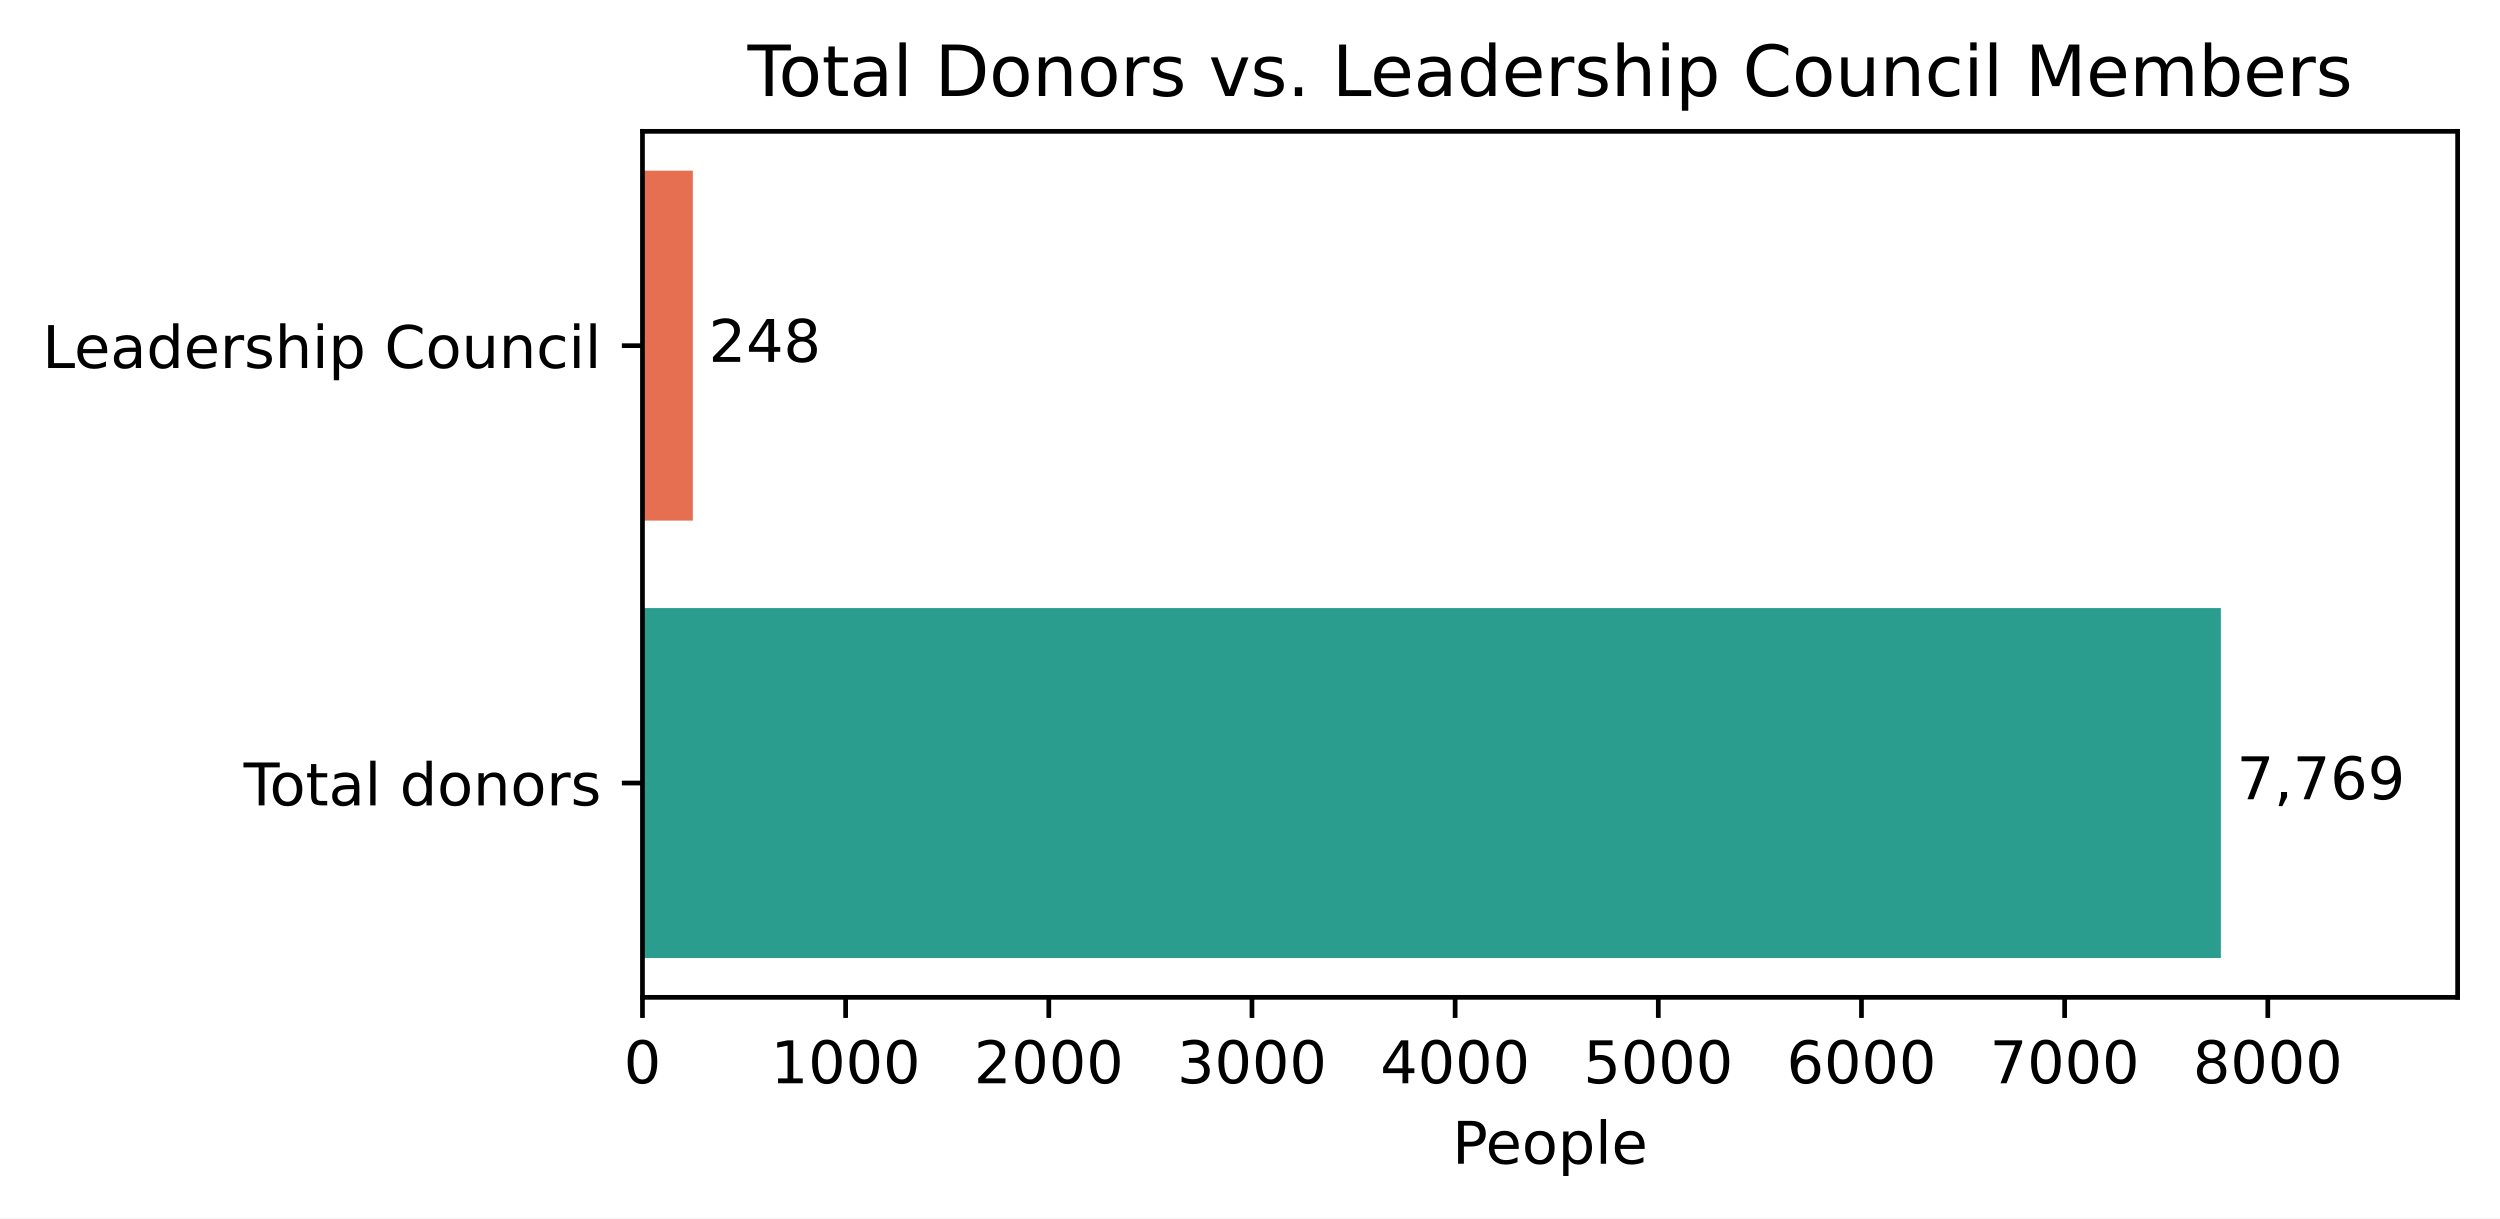
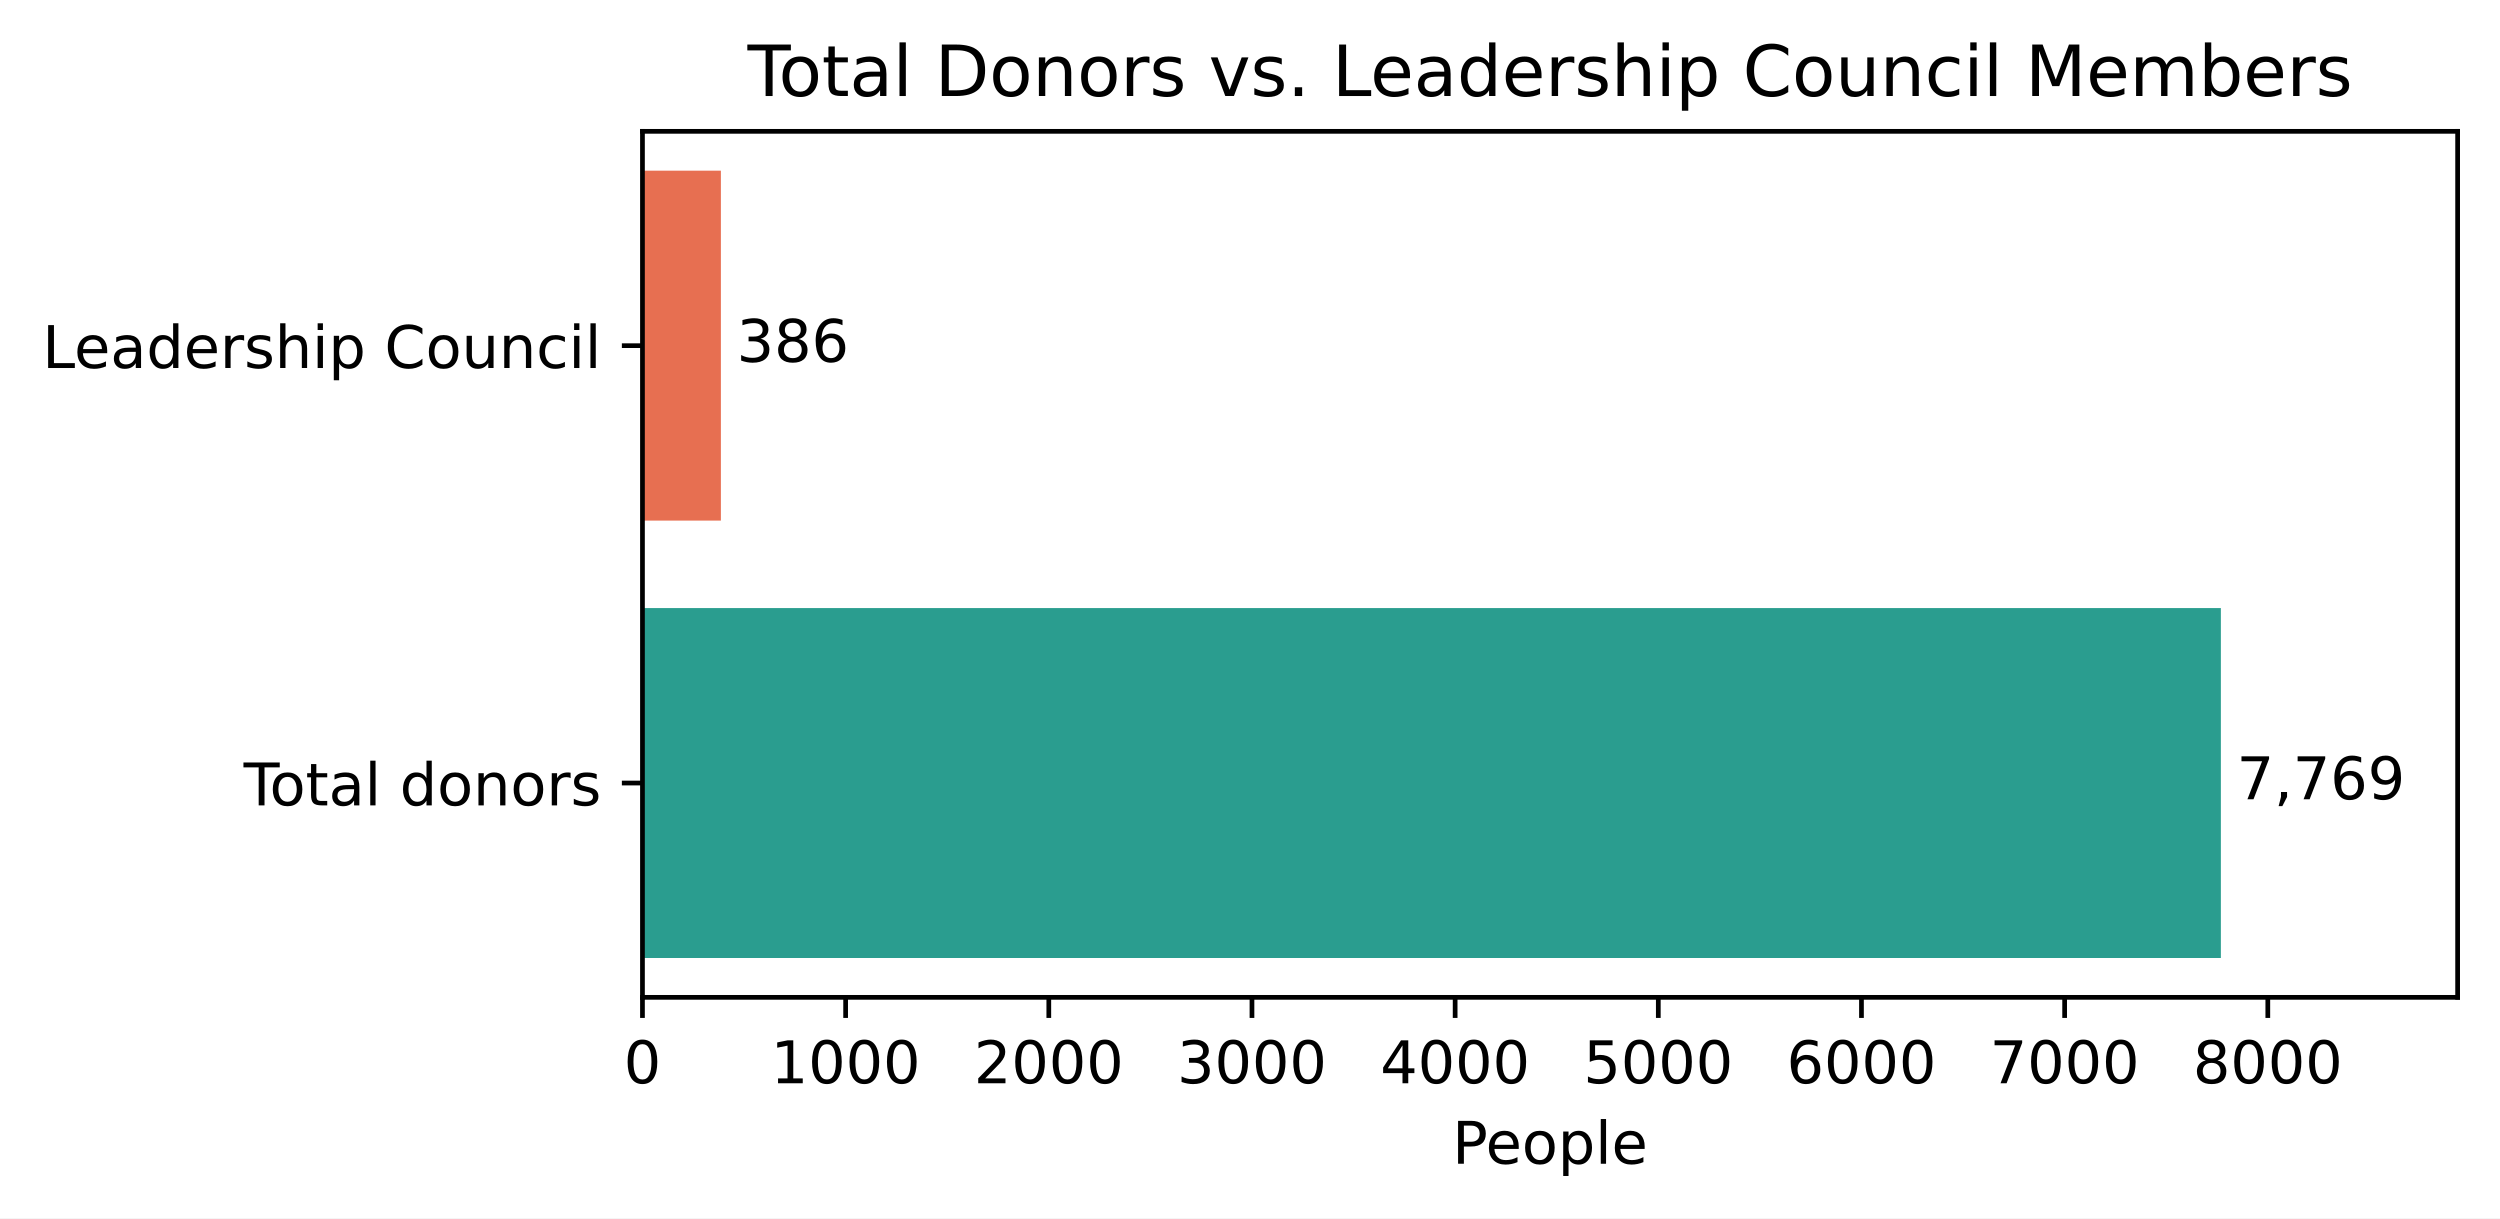
<svg xmlns="http://www.w3.org/2000/svg" xmlns:xlink="http://www.w3.org/1999/xlink" width="424.823pt" height="207.034pt" viewBox="0 0 424.823 207.034" version="1.1">
  <defs>
    <style type="text/css">*{stroke-linejoin: round; stroke-linecap: butt}</style>
  </defs>
  <g id="figure_1">
    <g id="patch_1">
      <path d="M 0 207.034  L 424.823 207.034  L 424.823 0  L 0 0  z " style="fill: #ffffff" />
    </g>
    <g id="axes_1">
      <g id="patch_2">
        <path d="M 109.173 169.478  L 417.623 169.478  L 417.623 22.318  L 109.173 22.318  z " style="fill: #ffffff" />
      </g>
      <g id="patch_3">
-         <path d="M 109.173 162.789  L 377.391 162.789  L 377.391 103.33  L 109.173 103.33  z " clip-path="url(#p020aedc152)" style="fill: #2a9d8f" />
+         <path d="M 109.173 162.789  L 377.391 162.789  L 377.391 103.33  L 109.173 103.33  z " clip-path="url(#p00e4f0ce18)" style="fill: #2a9d8f" />
      </g>
      <g id="patch_4">
-         <path d="M 109.173 88.466  L 117.735 88.466  L 117.735 29.007  L 109.173 29.007  z " clip-path="url(#p020aedc152)" style="fill: #e76f51" />
+         <path d="M 109.173 88.466  L 122.5 88.466  L 122.5 29.007  L 109.173 29.007  z " clip-path="url(#p00e4f0ce18)" style="fill: #e76f51" />
      </g>
      <g id="matplotlib.axis_1">
        <g id="xtick_1">
          <g id="line2d_1">
            <defs>
-               <path id="m3db83bd6da" d="M 0 0  L 0 3.5  " style="stroke: #000000; stroke-width: 0.8" />
+               <path id="m7de69a98cd" d="M 0 0  L 0 3.5  " style="stroke: #000000; stroke-width: 0.8" />
            </defs>
            <g>
-               <use xlink:href="#m3db83bd6da" x="109.173" y="169.478" style="stroke: #000000; stroke-width: 0.8" />
+               <use xlink:href="#m7de69a98cd" x="109.173" y="169.478" style="stroke: #000000; stroke-width: 0.8" />
            </g>
          </g>
          <g id="text_1">
            <g transform="translate(105.9922 184.0766) scale(0.1 -0.1)">
              <defs>
                <path id="DejaVuSans-30" d="M 2034 4250  Q 1547 4250 1301 3770  Q 1056 3291 1056 2328  Q 1056 1369 1301 889  Q 1547 409 2034 409  Q 2525 409 2770 889  Q 3016 1369 3016 2328  Q 3016 3291 2770 3770  Q 2525 4250 2034 4250  z M 2034 4750  Q 2819 4750 3233 4129  Q 3647 3509 3647 2328  Q 3647 1150 3233 529  Q 2819 -91 2034 -91  Q 1250 -91 836 529  Q 422 1150 422 2328  Q 422 3509 836 4129  Q 1250 4750 2034 4750  z " transform="scale(0.015625)" />
              </defs>
              <use xlink:href="#DejaVuSans-30" />
            </g>
          </g>
        </g>
        <g id="xtick_2">
          <g id="line2d_2">
            <g>
-               <use xlink:href="#m3db83bd6da" x="143.697" y="169.478" style="stroke: #000000; stroke-width: 0.8" />
+               <use xlink:href="#m7de69a98cd" x="143.697" y="169.478" style="stroke: #000000; stroke-width: 0.8" />
            </g>
          </g>
          <g id="text_2">
            <g transform="translate(130.9725 184.0766) scale(0.1 -0.1)">
              <defs>
                <path id="DejaVuSans-31" d="M 794 531  L 1825 531  L 1825 4091  L 703 3866  L 703 4441  L 1819 4666  L 2450 4666  L 2450 531  L 3481 531  L 3481 0  L 794 0  L 794 531  z " transform="scale(0.015625)" />
              </defs>
              <use xlink:href="#DejaVuSans-31" />
              <use xlink:href="#DejaVuSans-30" transform="translate(63.62305 0)" />
              <use xlink:href="#DejaVuSans-30" transform="translate(127.2461 0)" />
              <use xlink:href="#DejaVuSans-30" transform="translate(190.8691 0)" />
            </g>
          </g>
        </g>
        <g id="xtick_3">
          <g id="line2d_3">
            <g>
-               <use xlink:href="#m3db83bd6da" x="178.222" y="169.478" style="stroke: #000000; stroke-width: 0.8" />
+               <use xlink:href="#m7de69a98cd" x="178.222" y="169.478" style="stroke: #000000; stroke-width: 0.8" />
            </g>
          </g>
          <g id="text_3">
            <g transform="translate(165.4966 184.0766) scale(0.1 -0.1)">
              <defs>
                <path id="DejaVuSans-32" d="M 1228 531  L 3431 531  L 3431 0  L 469 0  L 469 531  Q 828 903 1448 1529  Q 2069 2156 2228 2338  Q 2531 2678 2651 2914  Q 2772 3150 2772 3378  Q 2772 3750 2511 3984  Q 2250 4219 1831 4219  Q 1534 4219 1204 4116  Q 875 4013 500 3803  L 500 4441  Q 881 4594 1212 4672  Q 1544 4750 1819 4750  Q 2544 4750 2975 4387  Q 3406 4025 3406 3419  Q 3406 3131 3298 2873  Q 3191 2616 2906 2266  Q 2828 2175 2409 1742  Q 1991 1309 1228 531  z " transform="scale(0.015625)" />
              </defs>
              <use xlink:href="#DejaVuSans-32" />
              <use xlink:href="#DejaVuSans-30" transform="translate(63.62305 0)" />
              <use xlink:href="#DejaVuSans-30" transform="translate(127.2461 0)" />
              <use xlink:href="#DejaVuSans-30" transform="translate(190.8691 0)" />
            </g>
          </g>
        </g>
        <g id="xtick_4">
          <g id="line2d_4">
            <g>
-               <use xlink:href="#m3db83bd6da" x="212.746" y="169.478" style="stroke: #000000; stroke-width: 0.8" />
+               <use xlink:href="#m7de69a98cd" x="212.746" y="169.478" style="stroke: #000000; stroke-width: 0.8" />
            </g>
          </g>
          <g id="text_4">
            <g transform="translate(200.0206 184.0766) scale(0.1 -0.1)">
              <defs>
                <path id="DejaVuSans-33" d="M 2597 2516  Q 3050 2419 3304 2112  Q 3559 1806 3559 1356  Q 3559 666 3084 287  Q 2609 -91 1734 -91  Q 1441 -91 1130 -33  Q 819 25 488 141  L 488 750  Q 750 597 1062 519  Q 1375 441 1716 441  Q 2309 441 2620 675  Q 2931 909 2931 1356  Q 2931 1769 2642 2001  Q 2353 2234 1838 2234  L 1294 2234  L 1294 2753  L 1863 2753  Q 2328 2753 2575 2939  Q 2822 3125 2822 3475  Q 2822 3834 2567 4026  Q 2313 4219 1838 4219  Q 1578 4219 1281 4162  Q 984 4106 628 3988  L 628 4550  Q 988 4650 1302 4700  Q 1616 4750 1894 4750  Q 2613 4750 3031 4423  Q 3450 4097 3450 3541  Q 3450 3153 3228 2886  Q 3006 2619 2597 2516  z " transform="scale(0.015625)" />
              </defs>
              <use xlink:href="#DejaVuSans-33" />
              <use xlink:href="#DejaVuSans-30" transform="translate(63.62305 0)" />
              <use xlink:href="#DejaVuSans-30" transform="translate(127.2461 0)" />
              <use xlink:href="#DejaVuSans-30" transform="translate(190.8691 0)" />
            </g>
          </g>
        </g>
        <g id="xtick_5">
          <g id="line2d_5">
            <g>
-               <use xlink:href="#m3db83bd6da" x="247.27" y="169.478" style="stroke: #000000; stroke-width: 0.8" />
+               <use xlink:href="#m7de69a98cd" x="247.27" y="169.478" style="stroke: #000000; stroke-width: 0.8" />
            </g>
          </g>
          <g id="text_5">
            <g transform="translate(234.5447 184.0766) scale(0.1 -0.1)">
              <defs>
                <path id="DejaVuSans-34" d="M 2419 4116  L 825 1625  L 2419 1625  L 2419 4116  z M 2253 4666  L 3047 4666  L 3047 1625  L 3713 1625  L 3713 1100  L 3047 1100  L 3047 0  L 2419 0  L 2419 1100  L 313 1100  L 313 1709  L 2253 4666  z " transform="scale(0.015625)" />
              </defs>
              <use xlink:href="#DejaVuSans-34" />
              <use xlink:href="#DejaVuSans-30" transform="translate(63.62305 0)" />
              <use xlink:href="#DejaVuSans-30" transform="translate(127.2461 0)" />
              <use xlink:href="#DejaVuSans-30" transform="translate(190.8691 0)" />
            </g>
          </g>
        </g>
        <g id="xtick_6">
          <g id="line2d_6">
            <g>
-               <use xlink:href="#m3db83bd6da" x="281.794" y="169.478" style="stroke: #000000; stroke-width: 0.8" />
+               <use xlink:href="#m7de69a98cd" x="281.794" y="169.478" style="stroke: #000000; stroke-width: 0.8" />
            </g>
          </g>
          <g id="text_6">
            <g transform="translate(269.0687 184.0766) scale(0.1 -0.1)">
              <defs>
                <path id="DejaVuSans-35" d="M 691 4666  L 3169 4666  L 3169 4134  L 1269 4134  L 1269 2991  Q 1406 3038 1543 3061  Q 1681 3084 1819 3084  Q 2600 3084 3056 2656  Q 3513 2228 3513 1497  Q 3513 744 3044 326  Q 2575 -91 1722 -91  Q 1428 -91 1123 -41  Q 819 9 494 109  L 494 744  Q 775 591 1075 516  Q 1375 441 1709 441  Q 2250 441 2565 725  Q 2881 1009 2881 1497  Q 2881 1984 2565 2268  Q 2250 2553 1709 2553  Q 1456 2553 1204 2497  Q 953 2441 691 2322  L 691 4666  z " transform="scale(0.015625)" />
              </defs>
              <use xlink:href="#DejaVuSans-35" />
              <use xlink:href="#DejaVuSans-30" transform="translate(63.62305 0)" />
              <use xlink:href="#DejaVuSans-30" transform="translate(127.2461 0)" />
              <use xlink:href="#DejaVuSans-30" transform="translate(190.8691 0)" />
            </g>
          </g>
        </g>
        <g id="xtick_7">
          <g id="line2d_7">
            <g>
-               <use xlink:href="#m3db83bd6da" x="316.318" y="169.478" style="stroke: #000000; stroke-width: 0.8" />
+               <use xlink:href="#m7de69a98cd" x="316.318" y="169.478" style="stroke: #000000; stroke-width: 0.8" />
            </g>
          </g>
          <g id="text_7">
            <g transform="translate(303.5928 184.0766) scale(0.1 -0.1)">
              <defs>
                <path id="DejaVuSans-36" d="M 2113 2584  Q 1688 2584 1439 2293  Q 1191 2003 1191 1497  Q 1191 994 1439 701  Q 1688 409 2113 409  Q 2538 409 2786 701  Q 3034 994 3034 1497  Q 3034 2003 2786 2293  Q 2538 2584 2113 2584  z M 3366 4563  L 3366 3988  Q 3128 4100 2886 4159  Q 2644 4219 2406 4219  Q 1781 4219 1451 3797  Q 1122 3375 1075 2522  Q 1259 2794 1537 2939  Q 1816 3084 2150 3084  Q 2853 3084 3261 2657  Q 3669 2231 3669 1497  Q 3669 778 3244 343  Q 2819 -91 2113 -91  Q 1303 -91 875 529  Q 447 1150 447 2328  Q 447 3434 972 4092  Q 1497 4750 2381 4750  Q 2619 4750 2861 4703  Q 3103 4656 3366 4563  z " transform="scale(0.015625)" />
              </defs>
              <use xlink:href="#DejaVuSans-36" />
              <use xlink:href="#DejaVuSans-30" transform="translate(63.62305 0)" />
              <use xlink:href="#DejaVuSans-30" transform="translate(127.2461 0)" />
              <use xlink:href="#DejaVuSans-30" transform="translate(190.8691 0)" />
            </g>
          </g>
        </g>
        <g id="xtick_8">
          <g id="line2d_8">
            <g>
-               <use xlink:href="#m3db83bd6da" x="350.842" y="169.478" style="stroke: #000000; stroke-width: 0.8" />
+               <use xlink:href="#m7de69a98cd" x="350.842" y="169.478" style="stroke: #000000; stroke-width: 0.8" />
            </g>
          </g>
          <g id="text_8">
            <g transform="translate(338.1168 184.0766) scale(0.1 -0.1)">
              <defs>
                <path id="DejaVuSans-37" d="M 525 4666  L 3525 4666  L 3525 4397  L 1831 0  L 1172 0  L 2766 4134  L 525 4134  L 525 4666  z " transform="scale(0.015625)" />
              </defs>
              <use xlink:href="#DejaVuSans-37" />
              <use xlink:href="#DejaVuSans-30" transform="translate(63.62305 0)" />
              <use xlink:href="#DejaVuSans-30" transform="translate(127.2461 0)" />
              <use xlink:href="#DejaVuSans-30" transform="translate(190.8691 0)" />
            </g>
          </g>
        </g>
        <g id="xtick_9">
          <g id="line2d_9">
            <g>
-               <use xlink:href="#m3db83bd6da" x="385.366" y="169.478" style="stroke: #000000; stroke-width: 0.8" />
+               <use xlink:href="#m7de69a98cd" x="385.366" y="169.478" style="stroke: #000000; stroke-width: 0.8" />
            </g>
          </g>
          <g id="text_9">
            <g transform="translate(372.6409 184.0766) scale(0.1 -0.1)">
              <defs>
                <path id="DejaVuSans-38" d="M 2034 2216  Q 1584 2216 1326 1975  Q 1069 1734 1069 1313  Q 1069 891 1326 650  Q 1584 409 2034 409  Q 2484 409 2743 651  Q 3003 894 3003 1313  Q 3003 1734 2745 1975  Q 2488 2216 2034 2216  z M 1403 2484  Q 997 2584 770 2862  Q 544 3141 544 3541  Q 544 4100 942 4425  Q 1341 4750 2034 4750  Q 2731 4750 3128 4425  Q 3525 4100 3525 3541  Q 3525 3141 3298 2862  Q 3072 2584 2669 2484  Q 3125 2378 3379 2068  Q 3634 1759 3634 1313  Q 3634 634 3220 271  Q 2806 -91 2034 -91  Q 1263 -91 848 271  Q 434 634 434 1313  Q 434 1759 690 2068  Q 947 2378 1403 2484  z M 1172 3481  Q 1172 3119 1398 2916  Q 1625 2713 2034 2713  Q 2441 2713 2670 2916  Q 2900 3119 2900 3481  Q 2900 3844 2670 4047  Q 2441 4250 2034 4250  Q 1625 4250 1398 4047  Q 1172 3844 1172 3481  z " transform="scale(0.015625)" />
              </defs>
              <use xlink:href="#DejaVuSans-38" />
              <use xlink:href="#DejaVuSans-30" transform="translate(63.62305 0)" />
              <use xlink:href="#DejaVuSans-30" transform="translate(127.2461 0)" />
              <use xlink:href="#DejaVuSans-30" transform="translate(190.8691 0)" />
            </g>
          </g>
        </g>
        <g id="text_10">
          <g transform="translate(246.7891 197.7547) scale(0.1 -0.1)">
            <defs>
              <path id="DejaVuSans-50" d="M 1259 4147  L 1259 2394  L 2053 2394  Q 2494 2394 2734 2622  Q 2975 2850 2975 3272  Q 2975 3691 2734 3919  Q 2494 4147 2053 4147  L 1259 4147  z M 628 4666  L 2053 4666  Q 2838 4666 3239 4311  Q 3641 3956 3641 3272  Q 3641 2581 3239 2228  Q 2838 1875 2053 1875  L 1259 1875  L 1259 0  L 628 0  L 628 4666  z " transform="scale(0.015625)" />
              <path id="DejaVuSans-65" d="M 3597 1894  L 3597 1613  L 953 1613  Q 991 1019 1311 708  Q 1631 397 2203 397  Q 2534 397 2845 478  Q 3156 559 3463 722  L 3463 178  Q 3153 47 2828 -22  Q 2503 -91 2169 -91  Q 1331 -91 842 396  Q 353 884 353 1716  Q 353 2575 817 3079  Q 1281 3584 2069 3584  Q 2775 3584 3186 3129  Q 3597 2675 3597 1894  z M 3022 2063  Q 3016 2534 2758 2815  Q 2500 3097 2075 3097  Q 1594 3097 1305 2825  Q 1016 2553 972 2059  L 3022 2063  z " transform="scale(0.015625)" />
              <path id="DejaVuSans-6f" d="M 1959 3097  Q 1497 3097 1228 2736  Q 959 2375 959 1747  Q 959 1119 1226 758  Q 1494 397 1959 397  Q 2419 397 2687 759  Q 2956 1122 2956 1747  Q 2956 2369 2687 2733  Q 2419 3097 1959 3097  z M 1959 3584  Q 2709 3584 3137 3096  Q 3566 2609 3566 1747  Q 3566 888 3137 398  Q 2709 -91 1959 -91  Q 1206 -91 779 398  Q 353 888 353 1747  Q 353 2609 779 3096  Q 1206 3584 1959 3584  z " transform="scale(0.015625)" />
              <path id="DejaVuSans-70" d="M 1159 525  L 1159 -1331  L 581 -1331  L 581 3500  L 1159 3500  L 1159 2969  Q 1341 3281 1617 3432  Q 1894 3584 2278 3584  Q 2916 3584 3314 3078  Q 3713 2572 3713 1747  Q 3713 922 3314 415  Q 2916 -91 2278 -91  Q 1894 -91 1617 61  Q 1341 213 1159 525  z M 3116 1747  Q 3116 2381 2855 2742  Q 2594 3103 2138 3103  Q 1681 3103 1420 2742  Q 1159 2381 1159 1747  Q 1159 1113 1420 752  Q 1681 391 2138 391  Q 2594 391 2855 752  Q 3116 1113 3116 1747  z " transform="scale(0.015625)" />
              <path id="DejaVuSans-6c" d="M 603 4863  L 1178 4863  L 1178 0  L 603 0  L 603 4863  z " transform="scale(0.015625)" />
            </defs>
            <use xlink:href="#DejaVuSans-50" />
            <use xlink:href="#DejaVuSans-65" transform="translate(56.67773 0)" />
            <use xlink:href="#DejaVuSans-6f" transform="translate(118.2012 0)" />
            <use xlink:href="#DejaVuSans-70" transform="translate(179.3828 0)" />
            <use xlink:href="#DejaVuSans-6c" transform="translate(242.8594 0)" />
            <use xlink:href="#DejaVuSans-65" transform="translate(270.6426 0)" />
          </g>
        </g>
      </g>
      <g id="matplotlib.axis_2">
        <g id="ytick_1">
          <g id="line2d_10">
            <defs>
-               <path id="m3278ba1ffa" d="M 0 0  L -3.5 0  " style="stroke: #000000; stroke-width: 0.8" />
+               <path id="mb1cb3f79a5" d="M 0 0  L -3.5 0  " style="stroke: #000000; stroke-width: 0.8" />
            </defs>
            <g>
-               <use xlink:href="#m3278ba1ffa" x="109.173" y="133.06" style="stroke: #000000; stroke-width: 0.8" />
+               <use xlink:href="#mb1cb3f79a5" x="109.173" y="133.06" style="stroke: #000000; stroke-width: 0.8" />
            </g>
          </g>
          <g id="text_11">
            <g transform="translate(41.39844 136.859) scale(0.1 -0.1)">
              <defs>
                <path id="DejaVuSans-54" d="M -19 4666  L 3928 4666  L 3928 4134  L 2272 4134  L 2272 0  L 1638 0  L 1638 4134  L -19 4134  L -19 4666  z " transform="scale(0.015625)" />
                <path id="DejaVuSans-74" d="M 1172 4494  L 1172 3500  L 2356 3500  L 2356 3053  L 1172 3053  L 1172 1153  Q 1172 725 1289 603  Q 1406 481 1766 481  L 2356 481  L 2356 0  L 1766 0  Q 1100 0 847 248  Q 594 497 594 1153  L 594 3053  L 172 3053  L 172 3500  L 594 3500  L 594 4494  L 1172 4494  z " transform="scale(0.015625)" />
                <path id="DejaVuSans-61" d="M 2194 1759  Q 1497 1759 1228 1600  Q 959 1441 959 1056  Q 959 750 1161 570  Q 1363 391 1709 391  Q 2188 391 2477 730  Q 2766 1069 2766 1631  L 2766 1759  L 2194 1759  z M 3341 1997  L 3341 0  L 2766 0  L 2766 531  Q 2569 213 2275 61  Q 1981 -91 1556 -91  Q 1019 -91 701 211  Q 384 513 384 1019  Q 384 1609 779 1909  Q 1175 2209 1959 2209  L 2766 2209  L 2766 2266  Q 2766 2663 2505 2880  Q 2244 3097 1772 3097  Q 1472 3097 1187 3025  Q 903 2953 641 2809  L 641 3341  Q 956 3463 1253 3523  Q 1550 3584 1831 3584  Q 2591 3584 2966 3190  Q 3341 2797 3341 1997  z " transform="scale(0.015625)" />
                <path id="DejaVuSans-20" transform="scale(0.015625)" />
                <path id="DejaVuSans-64" d="M 2906 2969  L 2906 4863  L 3481 4863  L 3481 0  L 2906 0  L 2906 525  Q 2725 213 2448 61  Q 2172 -91 1784 -91  Q 1150 -91 751 415  Q 353 922 353 1747  Q 353 2572 751 3078  Q 1150 3584 1784 3584  Q 2172 3584 2448 3432  Q 2725 3281 2906 2969  z M 947 1747  Q 947 1113 1208 752  Q 1469 391 1925 391  Q 2381 391 2643 752  Q 2906 1113 2906 1747  Q 2906 2381 2643 2742  Q 2381 3103 1925 3103  Q 1469 3103 1208 2742  Q 947 2381 947 1747  z " transform="scale(0.015625)" />
                <path id="DejaVuSans-6e" d="M 3513 2113  L 3513 0  L 2938 0  L 2938 2094  Q 2938 2591 2744 2837  Q 2550 3084 2163 3084  Q 1697 3084 1428 2787  Q 1159 2491 1159 1978  L 1159 0  L 581 0  L 581 3500  L 1159 3500  L 1159 2956  Q 1366 3272 1645 3428  Q 1925 3584 2291 3584  Q 2894 3584 3203 3211  Q 3513 2838 3513 2113  z " transform="scale(0.015625)" />
                <path id="DejaVuSans-72" d="M 2631 2963  Q 2534 3019 2420 3045  Q 2306 3072 2169 3072  Q 1681 3072 1420 2755  Q 1159 2438 1159 1844  L 1159 0  L 581 0  L 581 3500  L 1159 3500  L 1159 2956  Q 1341 3275 1631 3429  Q 1922 3584 2338 3584  Q 2397 3584 2469 3576  Q 2541 3569 2628 3553  L 2631 2963  z " transform="scale(0.015625)" />
                <path id="DejaVuSans-73" d="M 2834 3397  L 2834 2853  Q 2591 2978 2328 3040  Q 2066 3103 1784 3103  Q 1356 3103 1142 2972  Q 928 2841 928 2578  Q 928 2378 1081 2264  Q 1234 2150 1697 2047  L 1894 2003  Q 2506 1872 2764 1633  Q 3022 1394 3022 966  Q 3022 478 2636 193  Q 2250 -91 1575 -91  Q 1294 -91 989 -36  Q 684 19 347 128  L 347 722  Q 666 556 975 473  Q 1284 391 1588 391  Q 1994 391 2212 530  Q 2431 669 2431 922  Q 2431 1156 2273 1281  Q 2116 1406 1581 1522  L 1381 1569  Q 847 1681 609 1914  Q 372 2147 372 2553  Q 372 3047 722 3315  Q 1072 3584 1716 3584  Q 2034 3584 2315 3537  Q 2597 3491 2834 3397  z " transform="scale(0.015625)" />
              </defs>
              <use xlink:href="#DejaVuSans-54" />
              <use xlink:href="#DejaVuSans-6f" transform="translate(44.08398 0)" />
              <use xlink:href="#DejaVuSans-74" transform="translate(105.2656 0)" />
              <use xlink:href="#DejaVuSans-61" transform="translate(144.4746 0)" />
              <use xlink:href="#DejaVuSans-6c" transform="translate(205.7539 0)" />
              <use xlink:href="#DejaVuSans-20" transform="translate(233.5371 0)" />
              <use xlink:href="#DejaVuSans-64" transform="translate(265.3242 0)" />
              <use xlink:href="#DejaVuSans-6f" transform="translate(328.8008 0)" />
              <use xlink:href="#DejaVuSans-6e" transform="translate(389.9824 0)" />
              <use xlink:href="#DejaVuSans-6f" transform="translate(453.3613 0)" />
              <use xlink:href="#DejaVuSans-72" transform="translate(514.543 0)" />
              <use xlink:href="#DejaVuSans-73" transform="translate(555.6562 0)" />
            </g>
          </g>
        </g>
        <g id="ytick_2">
          <g id="line2d_11">
            <g>
-               <use xlink:href="#m3278ba1ffa" x="109.173" y="58.737" style="stroke: #000000; stroke-width: 0.8" />
+               <use xlink:href="#mb1cb3f79a5" x="109.173" y="58.737" style="stroke: #000000; stroke-width: 0.8" />
            </g>
          </g>
          <g id="text_12">
            <g transform="translate(7.2 62.53573) scale(0.1 -0.1)">
              <defs>
                <path id="DejaVuSans-4c" d="M 628 4666  L 1259 4666  L 1259 531  L 3531 531  L 3531 0  L 628 0  L 628 4666  z " transform="scale(0.015625)" />
                <path id="DejaVuSans-68" d="M 3513 2113  L 3513 0  L 2938 0  L 2938 2094  Q 2938 2591 2744 2837  Q 2550 3084 2163 3084  Q 1697 3084 1428 2787  Q 1159 2491 1159 1978  L 1159 0  L 581 0  L 581 4863  L 1159 4863  L 1159 2956  Q 1366 3272 1645 3428  Q 1925 3584 2291 3584  Q 2894 3584 3203 3211  Q 3513 2838 3513 2113  z " transform="scale(0.015625)" />
                <path id="DejaVuSans-69" d="M 603 3500  L 1178 3500  L 1178 0  L 603 0  L 603 3500  z M 603 4863  L 1178 4863  L 1178 4134  L 603 4134  L 603 4863  z " transform="scale(0.015625)" />
                <path id="DejaVuSans-43" d="M 4122 4306  L 4122 3641  Q 3803 3938 3442 4084  Q 3081 4231 2675 4231  Q 1875 4231 1450 3742  Q 1025 3253 1025 2328  Q 1025 1406 1450 917  Q 1875 428 2675 428  Q 3081 428 3442 575  Q 3803 722 4122 1019  L 4122 359  Q 3791 134 3420 21  Q 3050 -91 2638 -91  Q 1578 -91 968 557  Q 359 1206 359 2328  Q 359 3453 968 4101  Q 1578 4750 2638 4750  Q 3056 4750 3426 4639  Q 3797 4528 4122 4306  z " transform="scale(0.015625)" />
                <path id="DejaVuSans-75" d="M 544 1381  L 544 3500  L 1119 3500  L 1119 1403  Q 1119 906 1312 657  Q 1506 409 1894 409  Q 2359 409 2629 706  Q 2900 1003 2900 1516  L 2900 3500  L 3475 3500  L 3475 0  L 2900 0  L 2900 538  Q 2691 219 2414 64  Q 2138 -91 1772 -91  Q 1169 -91 856 284  Q 544 659 544 1381  z M 1991 3584  L 1991 3584  z " transform="scale(0.015625)" />
                <path id="DejaVuSans-63" d="M 3122 3366  L 3122 2828  Q 2878 2963 2633 3030  Q 2388 3097 2138 3097  Q 1578 3097 1268 2742  Q 959 2388 959 1747  Q 959 1106 1268 751  Q 1578 397 2138 397  Q 2388 397 2633 464  Q 2878 531 3122 666  L 3122 134  Q 2881 22 2623 -34  Q 2366 -91 2075 -91  Q 1284 -91 818 406  Q 353 903 353 1747  Q 353 2603 823 3093  Q 1294 3584 2113 3584  Q 2378 3584 2631 3529  Q 2884 3475 3122 3366  z " transform="scale(0.015625)" />
              </defs>
              <use xlink:href="#DejaVuSans-4c" />
              <use xlink:href="#DejaVuSans-65" transform="translate(53.96289 0)" />
              <use xlink:href="#DejaVuSans-61" transform="translate(115.4863 0)" />
              <use xlink:href="#DejaVuSans-64" transform="translate(176.7656 0)" />
              <use xlink:href="#DejaVuSans-65" transform="translate(240.2422 0)" />
              <use xlink:href="#DejaVuSans-72" transform="translate(301.7656 0)" />
              <use xlink:href="#DejaVuSans-73" transform="translate(342.8789 0)" />
              <use xlink:href="#DejaVuSans-68" transform="translate(394.9785 0)" />
              <use xlink:href="#DejaVuSans-69" transform="translate(458.3574 0)" />
              <use xlink:href="#DejaVuSans-70" transform="translate(486.1406 0)" />
              <use xlink:href="#DejaVuSans-20" transform="translate(549.6172 0)" />
              <use xlink:href="#DejaVuSans-43" transform="translate(581.4043 0)" />
              <use xlink:href="#DejaVuSans-6f" transform="translate(651.2285 0)" />
              <use xlink:href="#DejaVuSans-75" transform="translate(712.4102 0)" />
              <use xlink:href="#DejaVuSans-6e" transform="translate(775.7891 0)" />
              <use xlink:href="#DejaVuSans-63" transform="translate(839.168 0)" />
              <use xlink:href="#DejaVuSans-69" transform="translate(894.1484 0)" />
              <use xlink:href="#DejaVuSans-6c" transform="translate(921.9316 0)" />
            </g>
          </g>
        </g>
      </g>
      <g id="patch_5">
        <path d="M 109.173 169.478  L 109.173 22.318  " style="fill: none; stroke: #000000; stroke-width: 0.8; stroke-linejoin: miter; stroke-linecap: square" />
      </g>
      <g id="patch_6">
        <path d="M 417.623 169.478  L 417.623 22.318  " style="fill: none; stroke: #000000; stroke-width: 0.8; stroke-linejoin: miter; stroke-linecap: square" />
      </g>
      <g id="patch_7">
        <path d="M 109.173 169.478  L 417.623 169.478  " style="fill: none; stroke: #000000; stroke-width: 0.8; stroke-linejoin: miter; stroke-linecap: square" />
      </g>
      <g id="patch_8">
        <path d="M 109.173 22.318  L 417.623 22.318  " style="fill: none; stroke: #000000; stroke-width: 0.8; stroke-linejoin: miter; stroke-linecap: square" />
      </g>
      <g id="text_13">
        <g transform="translate(380.073 135.8191) scale(0.1 -0.1)">
          <defs>
            <path id="DejaVuSans-2c" d="M 750 794  L 1409 794  L 1409 256  L 897 -744  L 494 -744  L 750 256  L 750 794  z " transform="scale(0.015625)" />
            <path id="DejaVuSans-39" d="M 703 97  L 703 672  Q 941 559 1184 500  Q 1428 441 1663 441  Q 2288 441 2617 861  Q 2947 1281 2994 2138  Q 2813 1869 2534 1725  Q 2256 1581 1919 1581  Q 1219 1581 811 2004  Q 403 2428 403 3163  Q 403 3881 828 4315  Q 1253 4750 1959 4750  Q 2769 4750 3195 4129  Q 3622 3509 3622 2328  Q 3622 1225 3098 567  Q 2575 -91 1691 -91  Q 1453 -91 1209 -44  Q 966 3 703 97  z M 1959 2075  Q 2384 2075 2632 2365  Q 2881 2656 2881 3163  Q 2881 3666 2632 3958  Q 2384 4250 1959 4250  Q 1534 4250 1286 3958  Q 1038 3666 1038 3163  Q 1038 2656 1286 2365  Q 1534 2075 1959 2075  z " transform="scale(0.015625)" />
          </defs>
          <use xlink:href="#DejaVuSans-37" />
          <use xlink:href="#DejaVuSans-2c" transform="translate(63.62305 0)" />
          <use xlink:href="#DejaVuSans-37" transform="translate(95.41016 0)" />
          <use xlink:href="#DejaVuSans-36" transform="translate(159.0332 0)" />
          <use xlink:href="#DejaVuSans-39" transform="translate(222.6562 0)" />
        </g>
      </g>
      <g id="text_14">
-         <g transform="translate(120.4176 61.49588) scale(0.1 -0.1)">
-           <use xlink:href="#DejaVuSans-32" />
-           <use xlink:href="#DejaVuSans-34" transform="translate(63.62305 0)" />
-           <use xlink:href="#DejaVuSans-38" transform="translate(127.2461 0)" />
+         <g transform="translate(125.1819 61.49588) scale(0.1 -0.1)">
+           <use xlink:href="#DejaVuSans-33" />
+           <use xlink:href="#DejaVuSans-38" transform="translate(63.62305 0)" />
+           <use xlink:href="#DejaVuSans-36" transform="translate(127.2461 0)" />
        </g>
      </g>
      <g id="text_15">
        <g transform="translate(127.0278 16.31812) scale(0.12 -0.12)">
          <defs>
            <path id="DejaVuSans-44" d="M 1259 4147  L 1259 519  L 2022 519  Q 2988 519 3436 956  Q 3884 1394 3884 2338  Q 3884 3275 3436 3711  Q 2988 4147 2022 4147  L 1259 4147  z M 628 4666  L 1925 4666  Q 3281 4666 3915 4102  Q 4550 3538 4550 2338  Q 4550 1131 3912 565  Q 3275 0 1925 0  L 628 0  L 628 4666  z " transform="scale(0.015625)" />
            <path id="DejaVuSans-76" d="M 191 3500  L 800 3500  L 1894 563  L 2988 3500  L 3597 3500  L 2284 0  L 1503 0  L 191 3500  z " transform="scale(0.015625)" />
            <path id="DejaVuSans-2e" d="M 684 794  L 1344 794  L 1344 0  L 684 0  L 684 794  z " transform="scale(0.015625)" />
            <path id="DejaVuSans-4d" d="M 628 4666  L 1569 4666  L 2759 1491  L 3956 4666  L 4897 4666  L 4897 0  L 4281 0  L 4281 4097  L 3078 897  L 2444 897  L 1241 4097  L 1241 0  L 628 0  L 628 4666  z " transform="scale(0.015625)" />
            <path id="DejaVuSans-6d" d="M 3328 2828  Q 3544 3216 3844 3400  Q 4144 3584 4550 3584  Q 5097 3584 5394 3201  Q 5691 2819 5691 2113  L 5691 0  L 5113 0  L 5113 2094  Q 5113 2597 4934 2840  Q 4756 3084 4391 3084  Q 3944 3084 3684 2787  Q 3425 2491 3425 1978  L 3425 0  L 2847 0  L 2847 2094  Q 2847 2600 2669 2842  Q 2491 3084 2119 3084  Q 1678 3084 1418 2786  Q 1159 2488 1159 1978  L 1159 0  L 581 0  L 581 3500  L 1159 3500  L 1159 2956  Q 1356 3278 1631 3431  Q 1906 3584 2284 3584  Q 2666 3584 2933 3390  Q 3200 3197 3328 2828  z " transform="scale(0.015625)" />
            <path id="DejaVuSans-62" d="M 3116 1747  Q 3116 2381 2855 2742  Q 2594 3103 2138 3103  Q 1681 3103 1420 2742  Q 1159 2381 1159 1747  Q 1159 1113 1420 752  Q 1681 391 2138 391  Q 2594 391 2855 752  Q 3116 1113 3116 1747  z M 1159 2969  Q 1341 3281 1617 3432  Q 1894 3584 2278 3584  Q 2916 3584 3314 3078  Q 3713 2572 3713 1747  Q 3713 922 3314 415  Q 2916 -91 2278 -91  Q 1894 -91 1617 61  Q 1341 213 1159 525  L 1159 0  L 581 0  L 581 4863  L 1159 4863  L 1159 2969  z " transform="scale(0.015625)" />
          </defs>
          <use xlink:href="#DejaVuSans-54" />
          <use xlink:href="#DejaVuSans-6f" transform="translate(44.08398 0)" />
          <use xlink:href="#DejaVuSans-74" transform="translate(105.2656 0)" />
          <use xlink:href="#DejaVuSans-61" transform="translate(144.4746 0)" />
          <use xlink:href="#DejaVuSans-6c" transform="translate(205.7539 0)" />
          <use xlink:href="#DejaVuSans-20" transform="translate(233.5371 0)" />
          <use xlink:href="#DejaVuSans-44" transform="translate(265.3242 0)" />
          <use xlink:href="#DejaVuSans-6f" transform="translate(342.3262 0)" />
          <use xlink:href="#DejaVuSans-6e" transform="translate(403.5078 0)" />
          <use xlink:href="#DejaVuSans-6f" transform="translate(466.8867 0)" />
          <use xlink:href="#DejaVuSans-72" transform="translate(528.0684 0)" />
          <use xlink:href="#DejaVuSans-73" transform="translate(569.1816 0)" />
          <use xlink:href="#DejaVuSans-20" transform="translate(621.2812 0)" />
          <use xlink:href="#DejaVuSans-76" transform="translate(653.0684 0)" />
          <use xlink:href="#DejaVuSans-73" transform="translate(712.248 0)" />
          <use xlink:href="#DejaVuSans-2e" transform="translate(764.3477 0)" />
          <use xlink:href="#DejaVuSans-20" transform="translate(796.1348 0)" />
          <use xlink:href="#DejaVuSans-4c" transform="translate(827.9219 0)" />
          <use xlink:href="#DejaVuSans-65" transform="translate(881.8848 0)" />
          <use xlink:href="#DejaVuSans-61" transform="translate(943.4082 0)" />
          <use xlink:href="#DejaVuSans-64" transform="translate(1004.688 0)" />
          <use xlink:href="#DejaVuSans-65" transform="translate(1068.164 0)" />
          <use xlink:href="#DejaVuSans-72" transform="translate(1129.688 0)" />
          <use xlink:href="#DejaVuSans-73" transform="translate(1170.801 0)" />
          <use xlink:href="#DejaVuSans-68" transform="translate(1222.9 0)" />
          <use xlink:href="#DejaVuSans-69" transform="translate(1286.279 0)" />
          <use xlink:href="#DejaVuSans-70" transform="translate(1314.062 0)" />
          <use xlink:href="#DejaVuSans-20" transform="translate(1377.539 0)" />
          <use xlink:href="#DejaVuSans-43" transform="translate(1409.326 0)" />
          <use xlink:href="#DejaVuSans-6f" transform="translate(1479.15 0)" />
          <use xlink:href="#DejaVuSans-75" transform="translate(1540.332 0)" />
          <use xlink:href="#DejaVuSans-6e" transform="translate(1603.711 0)" />
          <use xlink:href="#DejaVuSans-63" transform="translate(1667.09 0)" />
          <use xlink:href="#DejaVuSans-69" transform="translate(1722.07 0)" />
          <use xlink:href="#DejaVuSans-6c" transform="translate(1749.854 0)" />
          <use xlink:href="#DejaVuSans-20" transform="translate(1777.637 0)" />
          <use xlink:href="#DejaVuSans-4d" transform="translate(1809.424 0)" />
          <use xlink:href="#DejaVuSans-65" transform="translate(1895.703 0)" />
          <use xlink:href="#DejaVuSans-6d" transform="translate(1957.227 0)" />
          <use xlink:href="#DejaVuSans-62" transform="translate(2054.639 0)" />
          <use xlink:href="#DejaVuSans-65" transform="translate(2118.115 0)" />
          <use xlink:href="#DejaVuSans-72" transform="translate(2179.639 0)" />
          <use xlink:href="#DejaVuSans-73" transform="translate(2220.752 0)" />
        </g>
      </g>
    </g>
  </g>
  <defs>
-     <clipPath id="p020aedc152">
+     <clipPath id="p00e4f0ce18">
      <rect x="109.173" y="22.318" width="308.45" height="147.16" />
    </clipPath>
  </defs>
</svg>
